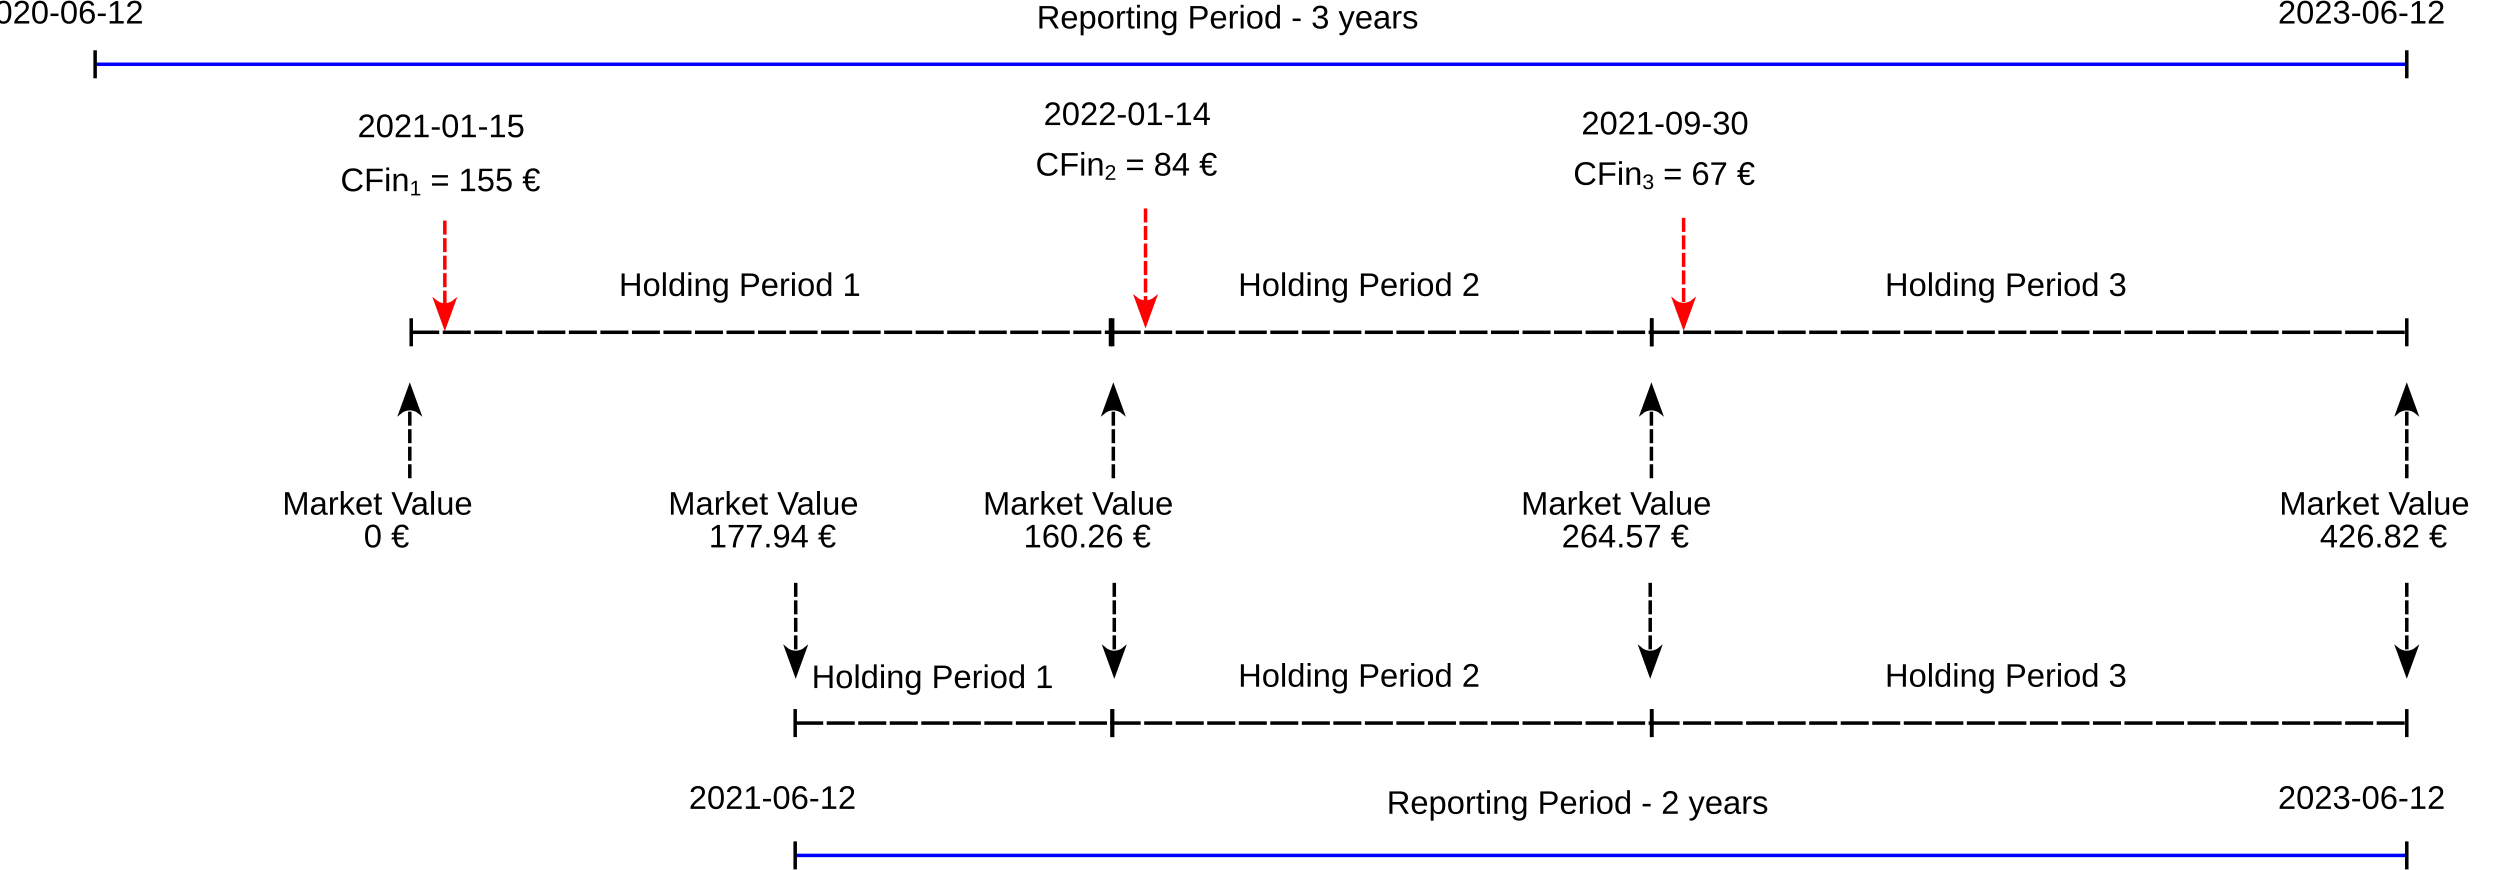
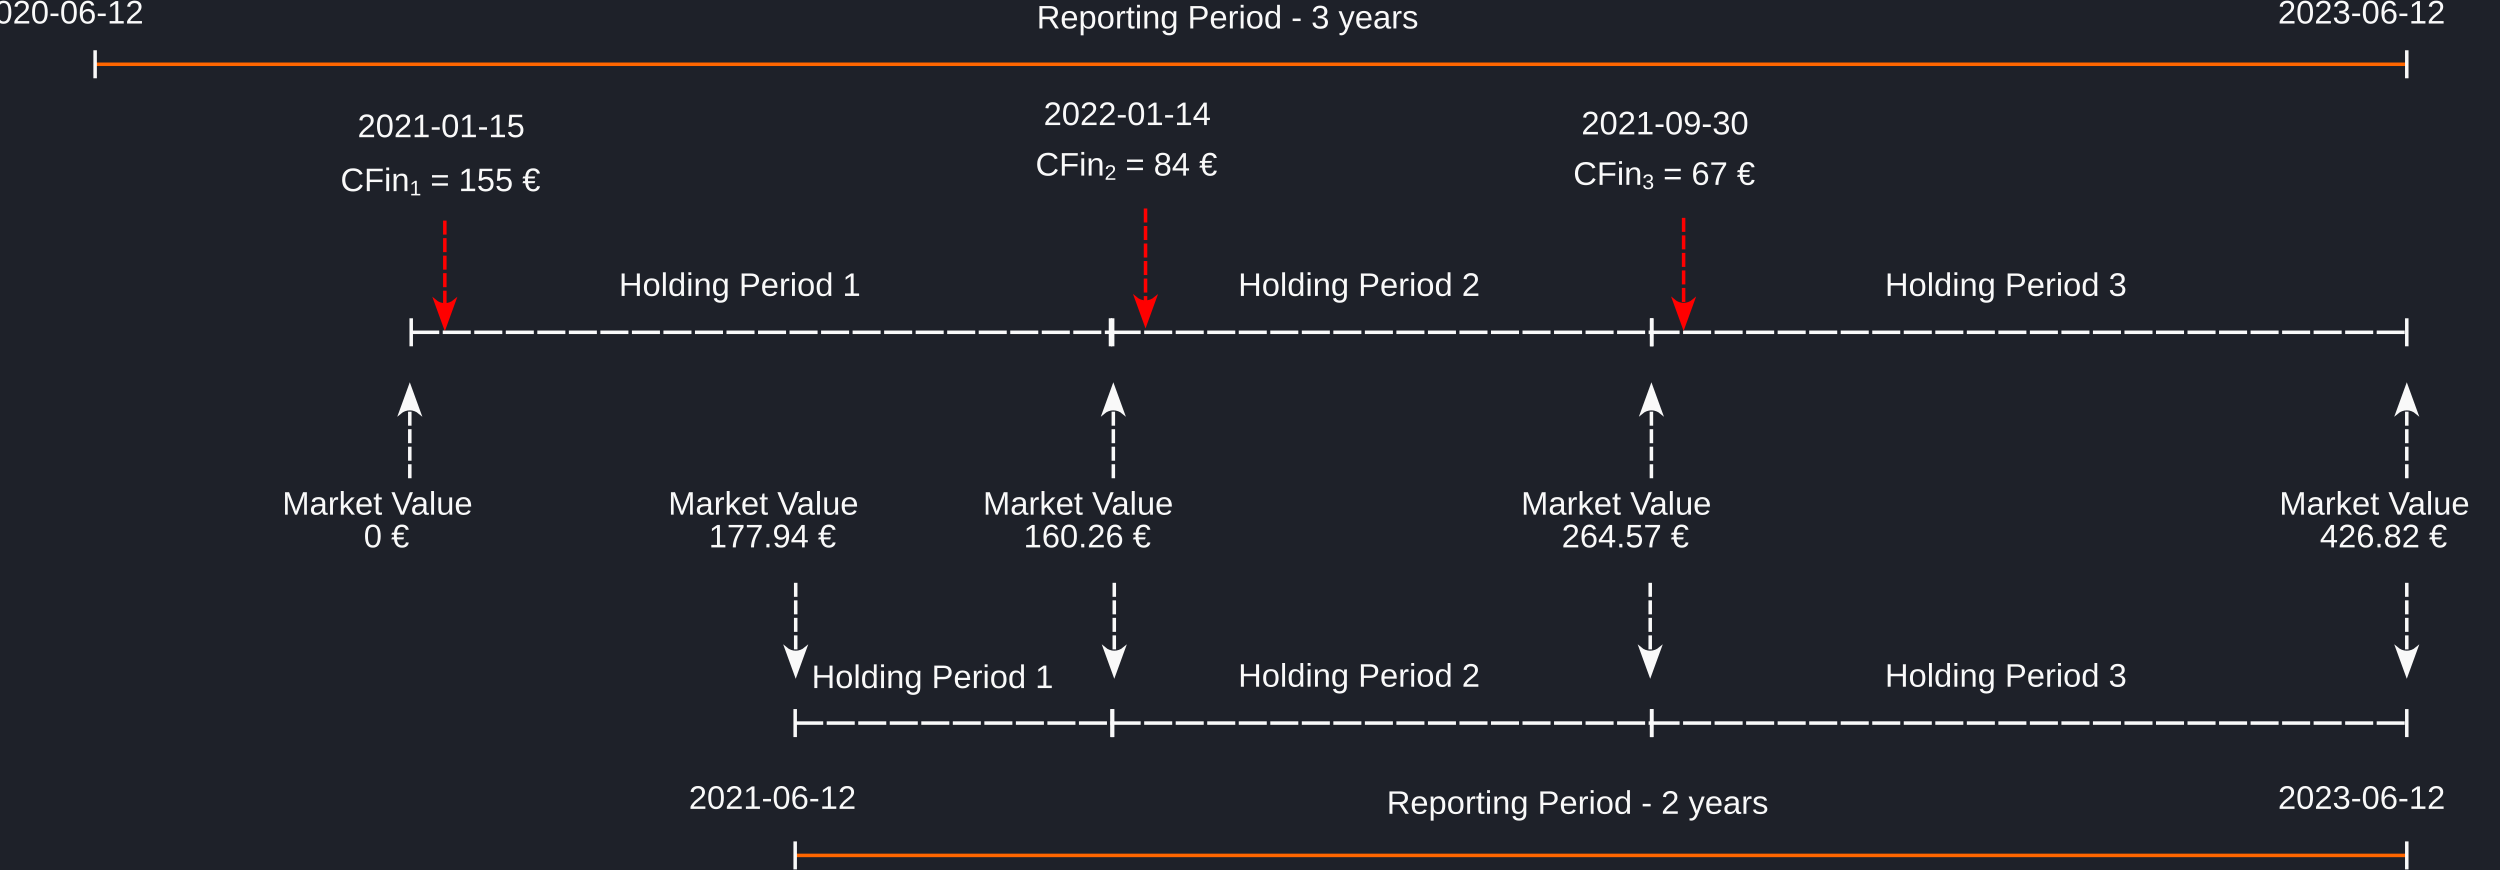
<svg xmlns="http://www.w3.org/2000/svg" width="1427.154" height="496.324" viewBox="0 0 377.601 131.319" version="1.1" id="svg8">
  <defs id="defs2">
    <marker style="overflow:visible" id="Stop" refX="0" refY="0" orient="auto" markerWidth="1" markerHeight="1" viewBox="0 0 1 1" preserveAspectRatio="xMidYMid">
-       <path style="fill:#000000;fill-opacity:1;stroke:#000000;stroke-width:1;stroke-opacity:1" d="M 0,4 V -4" id="path35" />
+       <path style="fill:#f9f9f9;fill-opacity:1.0;stroke:#f9f9f9;stroke-width:1;stroke-opacity:1.0" d="M 0,4 V -4" id="path35" />
    </marker>
    <marker style="overflow:visible" id="marker46" refX="0" refY="0" orient="auto" markerWidth="1" markerHeight="1" viewBox="0 0 1 1" preserveAspectRatio="xMidYMid">
-       <path style="fill:#000000;fill-opacity:1;stroke:#000000;stroke-width:1;stroke-opacity:1" d="M 0,4 V -4" id="path46" />
+       <path style="fill:#f9f9f9;fill-opacity:1.0;stroke:#f9f9f9;stroke-width:1;stroke-opacity:1.0" d="M 0,4 V -4" id="path46" />
    </marker>
    <marker style="overflow:visible" id="ConcaveTriangle" refX="0" refY="0" orient="auto-start-reverse" markerWidth="1" markerHeight="1" viewBox="0 0 1 1" preserveAspectRatio="xMidYMid">
-       <path transform="scale(0.7)" d="M -2,-4 9,0 -2,4 c 2,-2.33 2,-5.66 0,-8 z" style="fill:#000000;fill-opacity:1;fill-rule:evenodd;stroke:#000000;stroke-opacity:1" id="path7" />
+       <path transform="scale(0.7)" d="M -2,-4 9,0 -2,4 c 2,-2.33 2,-5.66 0,-8 z" style="fill:#f9f9f9;fill-opacity:1.0;fill-rule:evenodd;stroke:#f9f9f9;stroke-opacity:1.0" id="path7" />
    </marker>
    <marker style="overflow:visible" id="marker2" refX="0" refY="0" orient="auto" markerWidth="1" markerHeight="1" viewBox="0 0 1 1" preserveAspectRatio="xMidYMid">
-       <path style="fill:#000000;fill-opacity:1;stroke:#000000;stroke-width:1;stroke-opacity:1" d="M 0,4 V -4" id="path2" />
+       <path style="fill:#f9f9f9;fill-opacity:1.0;stroke:#f9f9f9;stroke-width:1;stroke-opacity:1.0" d="M 0,4 V -4" id="path2" />
    </marker>
    <marker style="overflow:visible" id="ConcaveTriangle-6" refX="0" refY="0" orient="auto-start-reverse" markerWidth="1" markerHeight="1" viewBox="0 0 1 1" preserveAspectRatio="xMidYMid">
      <path transform="scale(0.7)" d="M -2,-4 9,0 -2,4 c 2,-2.33 2,-5.66 0,-8 z" style="fill:#ff0000;fill-opacity:1;fill-rule:evenodd;stroke:#ff0000;stroke-opacity:1" id="path7-9" />
    </marker>
  </defs>
-   <g id="layer1" transform="translate(-77.75589,-32.95909)" />
+   <g id="layer1" transform="translate(-77.75589,-32.95909)" style="display:inline">
+     <rect style="fill:#1e2129;fill-opacity:1;stroke:none;stroke-width:1.323;stroke-dasharray:7.938, 1.323;stroke-dashoffset:2.646;-inkscape-stroke:none" id="rect1" width="392.649" height="142.239" x="76.5" y="29.534" ry="3.3139976e-16" />
+   </g>
  <g id="layer2" transform="translate(-77.75589,-32.95909)">
-     <text xml:space="preserve" style="font-size:4.939px;line-height:1.25;font-family:Arial;-inkscape-font-specification:Arial;letter-spacing:0px;word-spacing:0px;stroke-width:0.265" x="192.931" y="77.656" id="text2">
-       <tspan style="line-height:1.25;text-align:center;text-anchor:middle;stroke-width:0.265" x="192.931" y="77.656" id="tspan3">Holding Period 1</tspan>
+     <text xml:space="preserve" style="font-size:4.939px;line-height:1.25;font-family:Arial;-inkscape-font-specification:Arial;letter-spacing:0px;word-spacing:0px;stroke-width:0.265;stroke:none;fill:#f9f9f9" x="192.931" y="77.656" id="text2">
+       <tspan style="line-height:1.25;text-align:center;text-anchor:middle;stroke-width:0.265;stroke:none;fill:#f9f9f9" x="192.931" y="77.656" id="tspan3">Holding Period 1</tspan>
    </text>
-     <text xml:space="preserve" style="font-size:4.939px;line-height:1;font-family:Arial;-inkscape-font-specification:Arial;letter-spacing:0px;word-spacing:0px;stroke-width:0.265" x="251.322" y="59.48" id="text11">
-       <tspan style="line-height:1;text-align:center;text-anchor:middle;stroke-width:0.265" x="251.322" y="59.48" id="tspan28">CFin<tspan style="font-size:65%;baseline-shift:sub" id="tspan47">2</tspan> = 84 €</tspan>
+     <text xml:space="preserve" style="font-size:4.939px;line-height:1;font-family:Arial;-inkscape-font-specification:Arial;letter-spacing:0px;word-spacing:0px;stroke-width:0.265;stroke:none;fill:#f9f9f9" x="251.322" y="59.48" id="text11">
+       <tspan style="line-height:1;text-align:center;text-anchor:middle;stroke-width:0.265;stroke:none;fill:#f9f9f9" x="251.322" y="59.48" id="tspan28">CFin<tspan style="font-size:65%;baseline-shift:sub;stroke:none;fill:#f9f9f9" id="tspan47">2</tspan> = 84 €</tspan>
    </text>
-     <text xml:space="preserve" style="font-size:4.939px;line-height:1;font-family:Arial;-inkscape-font-specification:Arial;letter-spacing:0px;word-spacing:0px;stroke-width:0.265" x="245.405" y="110.695" id="text15">
-       <tspan style="line-height:1;text-align:center;text-anchor:middle;stroke-width:0.265" x="245.405" y="110.695" id="tspan15">Market Value</tspan>
-       <tspan style="line-height:1;text-align:center;text-anchor:middle;stroke-width:0.265" x="245.405" y="115.634" id="tspan27">160.26 €</tspan>
+     <text xml:space="preserve" style="font-size:4.939px;line-height:1;font-family:Arial;-inkscape-font-specification:Arial;letter-spacing:0px;word-spacing:0px;stroke-width:0.265;stroke:none;fill:#f9f9f9" x="245.405" y="110.695" id="text15">
+       <tspan style="line-height:1;text-align:center;text-anchor:middle;stroke-width:0.265;stroke:none;fill:#f9f9f9" x="245.405" y="110.695" id="tspan15">Market Value</tspan>
+       <tspan style="line-height:1;text-align:center;text-anchor:middle;stroke-width:0.265;stroke:none;fill:#f9f9f9" x="245.405" y="115.634" id="tspan27">160.26 €</tspan>
    </text>
-     <text xml:space="preserve" style="font-size:4.939px;line-height:1;font-family:Arial;-inkscape-font-specification:Arial;letter-spacing:0px;word-spacing:0px;stroke-width:0.265" x="441.196" y="110.695" id="text17">
-       <tspan style="line-height:1;text-align:center;text-anchor:middle;stroke-width:0.265" x="441.196" y="110.695" id="tspan17">Market Value</tspan>
-       <tspan style="line-height:1;text-align:center;text-anchor:middle;stroke-width:0.265" x="441.196" y="115.634" id="tspan33">426.82 €</tspan>
+     <text xml:space="preserve" style="font-size:4.939px;line-height:1;font-family:Arial;-inkscape-font-specification:Arial;letter-spacing:0px;word-spacing:0px;stroke-width:0.265;stroke:none;fill:#f9f9f9" x="441.196" y="110.695" id="text17">
+       <tspan style="line-height:1;text-align:center;text-anchor:middle;stroke-width:0.265;stroke:none;fill:#f9f9f9" x="441.196" y="110.695" id="tspan17">Market Value</tspan>
+       <tspan style="line-height:1;text-align:center;text-anchor:middle;stroke-width:0.265;stroke:none;fill:#f9f9f9" x="441.196" y="115.634" id="tspan33">426.82 €</tspan>
    </text>
-     <text xml:space="preserve" style="font-size:4.939px;line-height:1;font-family:Arial;-inkscape-font-specification:Arial;letter-spacing:0px;word-spacing:0px;stroke-width:0.265" x="332.545" y="60.877" id="text30">
-       <tspan style="line-height:1;text-align:center;text-anchor:middle;stroke-width:0.265" x="332.545" y="60.877" id="tspan30">CFin<tspan style="font-size:65%;baseline-shift:sub" id="tspan48">3</tspan> = 67 €</tspan>
+     <text xml:space="preserve" style="font-size:4.939px;line-height:1;font-family:Arial;-inkscape-font-specification:Arial;letter-spacing:0px;word-spacing:0px;stroke-width:0.265;stroke:none;fill:#f9f9f9" x="332.545" y="60.877" id="text30">
+       <tspan style="line-height:1;text-align:center;text-anchor:middle;stroke-width:0.265;stroke:none;fill:#f9f9f9" x="332.545" y="60.877" id="tspan30">CFin<tspan style="font-size:65%;baseline-shift:sub;stroke:none;fill:#f9f9f9" id="tspan48">3</tspan> = 67 €</tspan>
    </text>
-     <text xml:space="preserve" style="font-size:4.939px;line-height:1;font-family:Arial;-inkscape-font-specification:Arial;letter-spacing:0px;word-spacing:0px;stroke-width:0.265" x="326.676" y="110.695" id="text32">
-       <tspan style="line-height:1;text-align:center;text-anchor:middle;stroke-width:0.265" x="326.676" y="110.695" id="tspan31">Market Value</tspan>
-       <tspan style="line-height:1;text-align:center;text-anchor:middle;stroke-width:0.265" x="326.676" y="115.634" id="tspan32">264.57 €</tspan>
+     <text xml:space="preserve" style="font-size:4.939px;line-height:1;font-family:Arial;-inkscape-font-specification:Arial;letter-spacing:0px;word-spacing:0px;stroke-width:0.265;stroke:none;fill:#f9f9f9" x="326.676" y="110.695" id="text32">
+       <tspan style="line-height:1;text-align:center;text-anchor:middle;stroke-width:0.265;stroke:none;fill:#f9f9f9" x="326.676" y="110.695" id="tspan31">Market Value</tspan>
+       <tspan style="line-height:1;text-align:center;text-anchor:middle;stroke-width:0.265;stroke:none;fill:#f9f9f9" x="326.676" y="115.634" id="tspan32">264.57 €</tspan>
    </text>
-     <text xml:space="preserve" style="font-size:4.939px;line-height:1;font-family:Arial;-inkscape-font-specification:Arial;letter-spacing:0px;word-spacing:0px;stroke-width:0.265" x="147.717" y="61.832" id="text35">
-       <tspan style="line-height:1;text-align:center;text-anchor:middle;stroke-width:0.265" x="147.717" y="61.832" id="tspan35">CFin<tspan style="font-size:65%;baseline-shift:sub" id="tspan49">1</tspan> = 155 €</tspan>
+     <text xml:space="preserve" style="font-size:4.939px;line-height:1;font-family:Arial;-inkscape-font-specification:Arial;letter-spacing:0px;word-spacing:0px;stroke-width:0.265;stroke:none;fill:#f9f9f9" x="147.717" y="61.832" id="text35">
+       <tspan style="line-height:1;text-align:center;text-anchor:middle;stroke-width:0.265;stroke:none;fill:#f9f9f9" x="147.717" y="61.832" id="tspan35">CFin<tspan style="font-size:65%;baseline-shift:sub;stroke:none;fill:#f9f9f9" id="tspan49">1</tspan> = 155 €</tspan>
    </text>
-     <text xml:space="preserve" style="font-size:4.939px;line-height:1;font-family:Arial;-inkscape-font-specification:Arial;letter-spacing:0px;word-spacing:0px;stroke-width:0.265" x="139.571" y="110.695" id="text37">
-       <tspan style="line-height:1;text-align:center;text-anchor:middle;stroke-width:0.265" x="139.571" y="110.695" id="tspan36">Market Value</tspan>
-       <tspan style="line-height:1;text-align:center;text-anchor:middle;stroke-width:0.265" x="139.571" y="115.634" id="tspan37">0 €</tspan>
+     <text xml:space="preserve" style="font-size:4.939px;line-height:1;font-family:Arial;-inkscape-font-specification:Arial;letter-spacing:0px;word-spacing:0px;stroke-width:0.265;stroke:none;fill:#f9f9f9" x="139.571" y="110.695" id="text37">
+       <tspan style="line-height:1;text-align:center;text-anchor:middle;stroke-width:0.265;stroke:none;fill:#f9f9f9" x="139.571" y="110.695" id="tspan36">Market Value</tspan>
+       <tspan style="line-height:1;text-align:center;text-anchor:middle;stroke-width:0.265;stroke:none;fill:#f9f9f9" x="139.571" y="115.634" id="tspan37">0 €</tspan>
    </text>
    <path style="fill:none;stroke:#ff0000;stroke-width:0.529;stroke-linecap:butt;stroke-linejoin:miter;stroke-dasharray:2.117, 0.529;stroke-dashoffset:0;stroke-opacity:1;marker-end:url(#ConcaveTriangle-6)" d="M 144.943,66.28 V 79.116" id="path38-5" />
-     <text xml:space="preserve" style="font-size:4.939px;line-height:1.25;font-family:Arial;-inkscape-font-specification:Arial;letter-spacing:0px;word-spacing:0px;stroke-width:0.265" x="286.463" y="77.656" id="text4">
-       <tspan style="line-height:1.25;text-align:center;text-anchor:middle;stroke-width:0.265" x="286.463" y="77.656" id="tspan4">Holding Period 2</tspan>
+     <text xml:space="preserve" style="font-size:4.939px;line-height:1.25;font-family:Arial;-inkscape-font-specification:Arial;letter-spacing:0px;word-spacing:0px;stroke-width:0.265;stroke:none;fill:#f9f9f9" x="286.463" y="77.656" id="text4">
+       <tspan style="line-height:1.25;text-align:center;text-anchor:middle;stroke-width:0.265;stroke:none;fill:#f9f9f9" x="286.463" y="77.656" id="tspan4">Holding Period 2</tspan>
    </text>
-     <path style="fill:none;stroke:#000000;stroke-width:0.529;stroke-linecap:butt;stroke-linejoin:miter;stroke-dasharray:4.233, 0.529;stroke-dashoffset:0;stroke-opacity:1;marker-start:url(#marker46);marker-end:url(#Stop)" d="M 139.866,83.148 H 245.485" id="path4" />
-     <text xml:space="preserve" style="font-size:4.939px;line-height:1.25;font-family:Arial;-inkscape-font-specification:Arial;letter-spacing:0px;word-spacing:0px;stroke-width:0.265" x="384.156" y="77.656" id="text5">
-       <tspan style="line-height:1.25;text-align:center;text-anchor:middle;stroke-width:0.265" x="384.156" y="77.656" id="tspan5">Holding Period 3</tspan>
+     <path style="fill:none;stroke:#f9f9f9;stroke-width:0.529;stroke-linecap:butt;stroke-linejoin:miter;stroke-dasharray:4.233, 0.529;stroke-dashoffset:0;stroke-opacity:1;marker-start:url(#marker46);marker-end:url(#Stop)" d="M 139.866,83.148 H 245.485" id="path4" />
+     <text xml:space="preserve" style="font-size:4.939px;line-height:1.25;font-family:Arial;-inkscape-font-specification:Arial;letter-spacing:0px;word-spacing:0px;stroke-width:0.265;stroke:none;fill:#f9f9f9" x="384.156" y="77.656" id="text5">
+       <tspan style="line-height:1.25;text-align:center;text-anchor:middle;stroke-width:0.265;stroke:none;fill:#f9f9f9" x="384.156" y="77.656" id="tspan5">Holding Period 3</tspan>
    </text>
-     <path style="fill:none;stroke:#000000;stroke-width:0.529;stroke-linecap:butt;stroke-linejoin:miter;stroke-dasharray:4.233, 0.529;stroke-dashoffset:0;stroke-opacity:1;marker-start:url(#marker46);marker-end:url(#marker2)" d="m 245.811,83.148 h 81.44" id="path5" />
-     <path style="fill:none;stroke:#000000;stroke-width:0.529;stroke-linecap:butt;stroke-linejoin:miter;stroke-dasharray:4.233, 0.529;stroke-dashoffset:0;stroke-opacity:1;marker-start:url(#marker46);marker-end:url(#marker2)" d="M 327.207,83.148 H 441.277" id="path6" />
+     <path style="fill:none;stroke:#f9f9f9;stroke-width:0.529;stroke-linecap:butt;stroke-linejoin:miter;stroke-dasharray:4.233, 0.529;stroke-dashoffset:0;stroke-opacity:1;marker-start:url(#marker46);marker-end:url(#marker2)" d="m 245.811,83.148 h 81.44" id="path5" />
+     <path style="fill:none;stroke:#f9f9f9;stroke-width:0.529;stroke-linecap:butt;stroke-linejoin:miter;stroke-dasharray:4.233, 0.529;stroke-dashoffset:0;stroke-opacity:1;marker-start:url(#marker46);marker-end:url(#marker2)" d="M 327.207,83.148 H 441.277" id="path6" />
    <path style="fill:none;stroke:#ff0000;stroke-width:0.529;stroke-linecap:butt;stroke-linejoin:miter;stroke-dasharray:2.117, 0.529;stroke-dashoffset:0;stroke-opacity:1;marker-end:url(#ConcaveTriangle-6)" d="M 250.777,64.448 V 78.695" id="path8" />
    <path style="fill:none;stroke:#ff0000;stroke-width:0.529;stroke-linecap:butt;stroke-linejoin:miter;stroke-dasharray:2.117, 0.529;stroke-dashoffset:0;stroke-opacity:1;marker-end:url(#ConcaveTriangle-6)" d="M 332.049,65.864 V 79.071" id="path9" />
-     <path style="fill:none;stroke:#000000;stroke-width:0.529;stroke-linecap:butt;stroke-linejoin:miter;stroke-dasharray:2.117, 0.529;stroke-dashoffset:0;stroke-opacity:1;marker-end:url(#ConcaveTriangle)" d="M 441.277,105.194 V 94.57" id="path14" />
-     <text xml:space="preserve" style="font-size:4.939px;line-height:1.25;font-family:Arial;-inkscape-font-specification:Arial;letter-spacing:0px;word-spacing:0px;stroke-width:0.265" x="437.884" y="36.509" id="text16">
-       <tspan style="line-height:1.25;text-align:center;text-anchor:middle;stroke-width:0.265" x="437.884" y="36.509" id="tspan19">2023-06-12</tspan>
+     <path style="fill:none;stroke:#f9f9f9;stroke-width:0.529;stroke-linecap:butt;stroke-linejoin:miter;stroke-dasharray:2.117, 0.529;stroke-dashoffset:0;stroke-opacity:1;marker-end:url(#ConcaveTriangle)" d="M 441.277,105.194 V 94.57" id="path14" />
+     <text xml:space="preserve" style="font-size:4.939px;line-height:1.25;font-family:Arial;-inkscape-font-specification:Arial;letter-spacing:0px;word-spacing:0px;stroke-width:0.265;stroke:none;fill:#f9f9f9" x="437.884" y="36.509" id="text16">
+       <tspan style="line-height:1.25;text-align:center;text-anchor:middle;stroke-width:0.265;stroke:none;fill:#f9f9f9" x="437.884" y="36.509" id="tspan19">2023-06-12</tspan>
    </text>
-     <text xml:space="preserve" style="font-size:4.939px;line-height:1.25;font-family:Arial;-inkscape-font-specification:Arial;letter-spacing:0px;word-spacing:0px;stroke-width:0.265" x="266.601" y="37.259" id="text21">
-       <tspan style="line-height:1.25;text-align:center;text-anchor:middle;stroke-width:0.265" x="266.601" y="37.259" id="tspan21">Reporting Period - 3 years</tspan>
+     <text xml:space="preserve" style="font-size:4.939px;line-height:1.25;font-family:Arial;-inkscape-font-specification:Arial;letter-spacing:0px;word-spacing:0px;stroke-width:0.265;stroke:none;fill:#f9f9f9" x="266.601" y="37.259" id="text21">
+       <tspan style="line-height:1.25;text-align:center;text-anchor:middle;stroke-width:0.265;stroke:none;fill:#f9f9f9" x="266.601" y="37.259" id="tspan21">Reporting Period - 3 years</tspan>
    </text>
-     <path style="fill:none;stroke:#0000ff;stroke-width:0.529;stroke-linecap:butt;stroke-linejoin:miter;stroke-dasharray:none;stroke-dashoffset:0;stroke-opacity:1;marker-start:url(#marker46);marker-end:url(#marker2)" d="M 92.123,42.667 H 441.277" id="path1" />
-     <text xml:space="preserve" style="font-size:4.939px;line-height:1.25;font-family:Arial;-inkscape-font-specification:Arial;letter-spacing:0px;word-spacing:0px;stroke-width:0.265" x="90.239" y="36.509" id="text1">
-       <tspan style="line-height:1.25;text-align:center;text-anchor:middle;stroke-width:0.265" x="90.239" y="36.509" id="tspan1">2020-06-12</tspan>
+     <path style="fill:none;stroke:#ff6600;stroke-width:0.529;stroke-linecap:butt;stroke-linejoin:miter;stroke-dasharray:none;stroke-dashoffset:0;stroke-opacity:1;marker-start:url(#marker46);marker-end:url(#marker2)" d="M 92.123,42.667 H 441.277" id="path1" />
+     <text xml:space="preserve" style="font-size:4.939px;line-height:1.25;font-family:Arial;-inkscape-font-specification:Arial;letter-spacing:0px;word-spacing:0px;stroke-width:0.265;stroke:none;fill:#f9f9f9" x="90.239" y="36.509" id="text1">
+       <tspan style="line-height:1.25;text-align:center;text-anchor:middle;stroke-width:0.265;stroke:none;fill:#f9f9f9" x="90.239" y="36.509" id="tspan1">2020-06-12</tspan>
    </text>
-     <text xml:space="preserve" style="font-size:4.939px;line-height:1.25;font-family:Arial;-inkscape-font-specification:Arial;letter-spacing:0px;word-spacing:0px;stroke-width:0.265" x="251.451" y="51.845" id="text3">
-       <tspan style="line-height:1.25;text-align:center;text-anchor:middle;stroke-width:0.265" x="251.451" y="51.845" id="tspan2">2022-01-14</tspan>
+     <text xml:space="preserve" style="font-size:4.939px;line-height:1.25;font-family:Arial;-inkscape-font-specification:Arial;letter-spacing:0px;word-spacing:0px;stroke-width:0.265;stroke:none;fill:#f9f9f9" x="251.451" y="51.845" id="text3">
+       <tspan style="line-height:1.25;text-align:center;text-anchor:middle;stroke-width:0.265;stroke:none;fill:#f9f9f9" x="251.451" y="51.845" id="tspan2">2022-01-14</tspan>
    </text>
-     <text xml:space="preserve" style="font-size:4.939px;line-height:1.25;font-family:Arial;-inkscape-font-specification:Arial;letter-spacing:0px;word-spacing:0px;stroke-width:0.265" x="332.673" y="53.261" id="text7">
-       <tspan style="line-height:1.25;text-align:center;text-anchor:middle;stroke-width:0.265" x="332.673" y="53.261" id="tspan7">2021-09-30</tspan>
+     <text xml:space="preserve" style="font-size:4.939px;line-height:1.25;font-family:Arial;-inkscape-font-specification:Arial;letter-spacing:0px;word-spacing:0px;stroke-width:0.265;stroke:none;fill:#f9f9f9" x="332.673" y="53.261" id="text7">
+       <tspan style="line-height:1.25;text-align:center;text-anchor:middle;stroke-width:0.265;stroke:none;fill:#f9f9f9" x="332.673" y="53.261" id="tspan7">2021-09-30</tspan>
    </text>
-     <text xml:space="preserve" style="font-size:4.939px;line-height:1.25;font-family:Arial;-inkscape-font-specification:Arial;letter-spacing:0px;word-spacing:0px;stroke-width:0.265" x="147.826" y="53.677" id="text8">
-       <tspan style="line-height:1.25;text-align:center;text-anchor:middle;stroke-width:0.265" x="147.826" y="53.677" id="tspan8">2021-01-15</tspan>
+     <text xml:space="preserve" style="font-size:4.939px;line-height:1.25;font-family:Arial;-inkscape-font-specification:Arial;letter-spacing:0px;word-spacing:0px;stroke-width:0.265;stroke:none;fill:#f9f9f9" x="147.826" y="53.677" id="text8">
+       <tspan style="line-height:1.25;text-align:center;text-anchor:middle;stroke-width:0.265;stroke:none;fill:#f9f9f9" x="147.826" y="53.677" id="tspan8">2021-01-15</tspan>
    </text>
-     <path style="fill:none;stroke:#000000;stroke-width:0.529;stroke-linecap:butt;stroke-linejoin:miter;stroke-dasharray:2.117, 0.529;stroke-dashoffset:0;stroke-opacity:1;marker-end:url(#ConcaveTriangle)" d="M 139.652,105.194 V 94.57" id="path15" />
-     <path style="fill:none;stroke:#000000;stroke-width:0.529;stroke-linecap:butt;stroke-linejoin:miter;stroke-dasharray:2.117, 0.529;stroke-dashoffset:0;stroke-opacity:1;marker-end:url(#ConcaveTriangle)" d="M 327.186,105.194 V 94.57" id="path16" />
-     <path style="fill:none;stroke:#000000;stroke-width:0.529;stroke-linecap:butt;stroke-linejoin:miter;stroke-dasharray:2.117, 0.529;stroke-dashoffset:0;stroke-opacity:1;marker-end:url(#ConcaveTriangle)" d="M 245.914,105.194 V 94.57" id="path17" />
-     <text xml:space="preserve" style="font-size:4.939px;line-height:1.25;font-family:Arial;-inkscape-font-specification:Arial;letter-spacing:0px;word-spacing:0px;stroke-width:0.265" x="437.884" y="155.128" id="text18">
-       <tspan style="line-height:1.25;text-align:center;text-anchor:middle;stroke-width:0.265" x="437.884" y="155.128" id="tspan18">2023-06-12</tspan>
+     <path style="fill:none;stroke:#f9f9f9;stroke-width:0.529;stroke-linecap:butt;stroke-linejoin:miter;stroke-dasharray:2.117, 0.529;stroke-dashoffset:0;stroke-opacity:1;marker-end:url(#ConcaveTriangle)" d="M 139.652,105.194 V 94.57" id="path15" />
+     <path style="fill:none;stroke:#f9f9f9;stroke-width:0.529;stroke-linecap:butt;stroke-linejoin:miter;stroke-dasharray:2.117, 0.529;stroke-dashoffset:0;stroke-opacity:1;marker-end:url(#ConcaveTriangle)" d="M 327.186,105.194 V 94.57" id="path16" />
+     <path style="fill:none;stroke:#f9f9f9;stroke-width:0.529;stroke-linecap:butt;stroke-linejoin:miter;stroke-dasharray:2.117, 0.529;stroke-dashoffset:0;stroke-opacity:1;marker-end:url(#ConcaveTriangle)" d="M 245.914,105.194 V 94.57" id="path17" />
+     <text xml:space="preserve" style="font-size:4.939px;line-height:1.25;font-family:Arial;-inkscape-font-specification:Arial;letter-spacing:0px;word-spacing:0px;stroke-width:0.265;stroke:none;fill:#f9f9f9" x="437.884" y="155.128" id="text18">
+       <tspan style="line-height:1.25;text-align:center;text-anchor:middle;stroke-width:0.265;stroke:none;fill:#f9f9f9" x="437.884" y="155.128" id="tspan18">2023-06-12</tspan>
    </text>
-     <text xml:space="preserve" style="font-size:4.939px;line-height:1.25;font-family:Arial;-inkscape-font-specification:Arial;letter-spacing:0px;word-spacing:0px;stroke-width:0.265" x="319.469" y="155.878" id="text20">
-       <tspan style="line-height:1.25;text-align:center;text-anchor:middle;stroke-width:0.265" x="319.469" y="155.878" id="tspan20">Reporting Period - 2 years</tspan>
+     <text xml:space="preserve" style="font-size:4.939px;line-height:1.25;font-family:Arial;-inkscape-font-specification:Arial;letter-spacing:0px;word-spacing:0px;stroke-width:0.265;stroke:none;fill:#f9f9f9" x="319.469" y="155.878" id="text20">
+       <tspan style="line-height:1.25;text-align:center;text-anchor:middle;stroke-width:0.265;stroke:none;fill:#f9f9f9" x="319.469" y="155.878" id="tspan20">Reporting Period - 2 years</tspan>
    </text>
-     <path style="fill:#0000ff;stroke:#0000ff;stroke-width:0.529;stroke-linecap:butt;stroke-linejoin:miter;stroke-dasharray:none;stroke-dashoffset:0;stroke-opacity:1;marker-start:url(#marker46);marker-end:url(#marker2)" d="M 197.86,162.161 H 441.277" id="path20" />
-     <text xml:space="preserve" style="font-size:4.939px;line-height:1.25;font-family:Arial;-inkscape-font-specification:Arial;letter-spacing:0px;word-spacing:0px;stroke-width:0.265" x="197.86" y="155.128" id="text22">
-       <tspan style="line-height:1.25;text-align:center;text-anchor:middle;stroke-width:0.265" x="197.86" y="155.128" id="tspan22">2021-06-12</tspan>
+     <path style="fill:none;stroke:#ff6600;stroke-width:0.529;stroke-linecap:butt;stroke-linejoin:miter;stroke-dasharray:none;stroke-dashoffset:0;stroke-opacity:1;marker-start:url(#marker46);marker-end:url(#marker2)" d="M 197.86,162.161 H 441.277" id="path20" />
+     <text xml:space="preserve" style="font-size:4.939px;line-height:1.25;font-family:Arial;-inkscape-font-specification:Arial;letter-spacing:0px;word-spacing:0px;stroke-width:0.265;stroke:none;fill:#f9f9f9" x="197.86" y="155.128" id="text22">
+       <tspan style="line-height:1.25;text-align:center;text-anchor:middle;stroke-width:0.265;stroke:none;fill:#f9f9f9" x="197.86" y="155.128" id="tspan22">2021-06-12</tspan>
    </text>
-     <text xml:space="preserve" style="font-size:4.939px;line-height:1.25;font-family:Arial;-inkscape-font-specification:Arial;letter-spacing:0px;word-spacing:0px;stroke-width:0.265" x="222.037" y="136.88" id="text23">
-       <tspan style="line-height:1.25;text-align:center;text-anchor:middle;stroke-width:0.265" x="222.037" y="136.88" id="tspan23">Holding Period 1</tspan>
+     <text xml:space="preserve" style="font-size:4.939px;line-height:1.25;font-family:Arial;-inkscape-font-specification:Arial;letter-spacing:0px;word-spacing:0px;stroke-width:0.265;stroke:none;fill:#f9f9f9" x="222.037" y="136.88" id="text23">
+       <tspan style="line-height:1.25;text-align:center;text-anchor:middle;stroke-width:0.265;stroke:none;fill:#f9f9f9" x="222.037" y="136.88" id="tspan23">Holding Period 1</tspan>
    </text>
-     <path style="fill:none;stroke:#000000;stroke-width:0.529;stroke-linecap:butt;stroke-linejoin:miter;stroke-dasharray:4.233, 0.529;stroke-dashoffset:0;stroke-opacity:1;marker-start:url(#marker46);marker-end:url(#marker2)" d="m 197.86,142.172 h 47.843" id="path23" />
-     <text xml:space="preserve" style="font-size:4.939px;line-height:1.25;font-family:Arial;-inkscape-font-specification:Arial;letter-spacing:0px;word-spacing:0px;stroke-width:0.265" x="286.463" y="136.679" id="text24">
-       <tspan style="line-height:1.25;text-align:center;text-anchor:middle;stroke-width:0.265" x="286.463" y="136.679" id="tspan24">Holding Period 2</tspan>
+     <path style="fill:none;stroke:#f9f9f9;stroke-width:0.529;stroke-linecap:butt;stroke-linejoin:miter;stroke-dasharray:4.233, 0.529;stroke-dashoffset:0;stroke-opacity:1;marker-start:url(#marker46);marker-end:url(#marker2)" d="m 197.86,142.172 h 47.843" id="path23" />
+     <text xml:space="preserve" style="font-size:4.939px;line-height:1.25;font-family:Arial;-inkscape-font-specification:Arial;letter-spacing:0px;word-spacing:0px;stroke-width:0.265;stroke:none;fill:#f9f9f9" x="286.463" y="136.679" id="text24">
+       <tspan style="line-height:1.25;text-align:center;text-anchor:middle;stroke-width:0.265;stroke:none;fill:#f9f9f9" x="286.463" y="136.679" id="tspan24">Holding Period 2</tspan>
    </text>
-     <text xml:space="preserve" style="font-size:4.939px;line-height:1.25;font-family:Arial;-inkscape-font-specification:Arial;letter-spacing:0px;word-spacing:0px;stroke-width:0.265" x="384.156" y="136.679" id="text25">
-       <tspan style="line-height:1.25;text-align:center;text-anchor:middle;stroke-width:0.265" x="384.156" y="136.679" id="tspan25">Holding Period 3</tspan>
+     <text xml:space="preserve" style="font-size:4.939px;line-height:1.25;font-family:Arial;-inkscape-font-specification:Arial;letter-spacing:0px;word-spacing:0px;stroke-width:0.265;stroke:none;fill:#f9f9f9" x="384.156" y="136.679" id="text25">
+       <tspan style="line-height:1.25;text-align:center;text-anchor:middle;stroke-width:0.265;stroke:none;fill:#f9f9f9" x="384.156" y="136.679" id="tspan25">Holding Period 3</tspan>
    </text>
-     <path style="fill:none;stroke:#000000;stroke-width:0.529;stroke-linecap:butt;stroke-linejoin:miter;stroke-dasharray:4.233, 0.529;stroke-dashoffset:0;stroke-opacity:1;marker-start:url(#marker46);marker-end:url(#marker2)" d="m 245.811,142.172 h 81.44" id="path25" />
-     <path style="fill:none;stroke:#000000;stroke-width:0.529;stroke-linecap:butt;stroke-linejoin:miter;stroke-dasharray:4.233, 0.529;stroke-dashoffset:0;stroke-opacity:1;marker-start:url(#marker46);marker-end:url(#marker2)" d="M 327.207,142.172 H 441.277" id="path26" />
-     <path style="fill:none;stroke:#000000;stroke-width:0.529;stroke-linecap:butt;stroke-linejoin:miter;stroke-dasharray:2.117, 0.529;stroke-dashoffset:0;stroke-opacity:1;marker-end:url(#ConcaveTriangle)" d="m 327.005,120.988 v 10.624" id="path27" />
-     <path style="fill:none;stroke:#000000;stroke-width:0.529;stroke-linecap:butt;stroke-linejoin:miter;stroke-dasharray:2.117, 0.529;stroke-dashoffset:0;stroke-opacity:1;marker-end:url(#ConcaveTriangle)" d="m 246.058,120.988 v 10.624" id="path28" />
-     <path style="fill:none;stroke:#000000;stroke-width:0.529;stroke-linecap:butt;stroke-linejoin:miter;stroke-dasharray:2.117, 0.529;stroke-dashoffset:0;stroke-opacity:1;marker-end:url(#ConcaveTriangle)" d="m 441.277,120.988 v 10.624" id="path29" />
-     <text xml:space="preserve" style="font-size:4.939px;line-height:1;font-family:Arial;-inkscape-font-specification:Arial;letter-spacing:0px;word-spacing:0px;stroke-width:0.265" x="197.86" y="110.695" id="text34">
-       <tspan style="line-height:1;text-align:center;text-anchor:middle;stroke-width:0.265" x="197.86" y="110.695" id="tspan29">Market Value</tspan>
-       <tspan style="line-height:1;text-align:center;text-anchor:middle;stroke-width:0.265" x="197.86" y="115.634" id="tspan34">177.94 €</tspan>
+     <path style="fill:none;stroke:#f9f9f9;stroke-width:0.529;stroke-linecap:butt;stroke-linejoin:miter;stroke-dasharray:4.233, 0.529;stroke-dashoffset:0;stroke-opacity:1;marker-start:url(#marker46);marker-end:url(#marker2)" d="m 245.811,142.172 h 81.44" id="path25" />
+     <path style="fill:none;stroke:#f9f9f9;stroke-width:0.529;stroke-linecap:butt;stroke-linejoin:miter;stroke-dasharray:4.233, 0.529;stroke-dashoffset:0;stroke-opacity:1;marker-start:url(#marker46);marker-end:url(#marker2)" d="M 327.207,142.172 H 441.277" id="path26" />
+     <path style="fill:none;stroke:#f9f9f9;stroke-width:0.529;stroke-linecap:butt;stroke-linejoin:miter;stroke-dasharray:2.117, 0.529;stroke-dashoffset:0;stroke-opacity:1;marker-end:url(#ConcaveTriangle)" d="m 327.005,120.988 v 10.624" id="path27" />
+     <path style="fill:none;stroke:#f9f9f9;stroke-width:0.529;stroke-linecap:butt;stroke-linejoin:miter;stroke-dasharray:2.117, 0.529;stroke-dashoffset:0;stroke-opacity:1;marker-end:url(#ConcaveTriangle)" d="m 246.058,120.988 v 10.624" id="path28" />
+     <path style="fill:none;stroke:#f9f9f9;stroke-width:0.529;stroke-linecap:butt;stroke-linejoin:miter;stroke-dasharray:2.117, 0.529;stroke-dashoffset:0;stroke-opacity:1;marker-end:url(#ConcaveTriangle)" d="m 441.277,120.988 v 10.624" id="path29" />
+     <text xml:space="preserve" style="font-size:4.939px;line-height:1;font-family:Arial;-inkscape-font-specification:Arial;letter-spacing:0px;word-spacing:0px;stroke-width:0.265;stroke:none;fill:#f9f9f9" x="197.86" y="110.695" id="text34">
+       <tspan style="line-height:1;text-align:center;text-anchor:middle;stroke-width:0.265;stroke:none;fill:#f9f9f9" x="197.86" y="110.695" id="tspan29">Market Value</tspan>
+       <tspan style="line-height:1;text-align:center;text-anchor:middle;stroke-width:0.265;stroke:none;fill:#f9f9f9" x="197.86" y="115.634" id="tspan34">177.94 €</tspan>
    </text>
-     <path style="fill:none;stroke:#000000;stroke-width:0.529;stroke-linecap:butt;stroke-linejoin:miter;stroke-dasharray:2.117, 0.529;stroke-dashoffset:0;stroke-opacity:1;marker-end:url(#ConcaveTriangle)" d="m 197.94,120.988 v 10.624" id="path34" />
+     <path style="fill:none;stroke:#f9f9f9;stroke-width:0.529;stroke-linecap:butt;stroke-linejoin:miter;stroke-dasharray:2.117, 0.529;stroke-dashoffset:0;stroke-opacity:1;marker-end:url(#ConcaveTriangle)" d="m 197.94,120.988 v 10.624" id="path34" />
  </g>
</svg>
